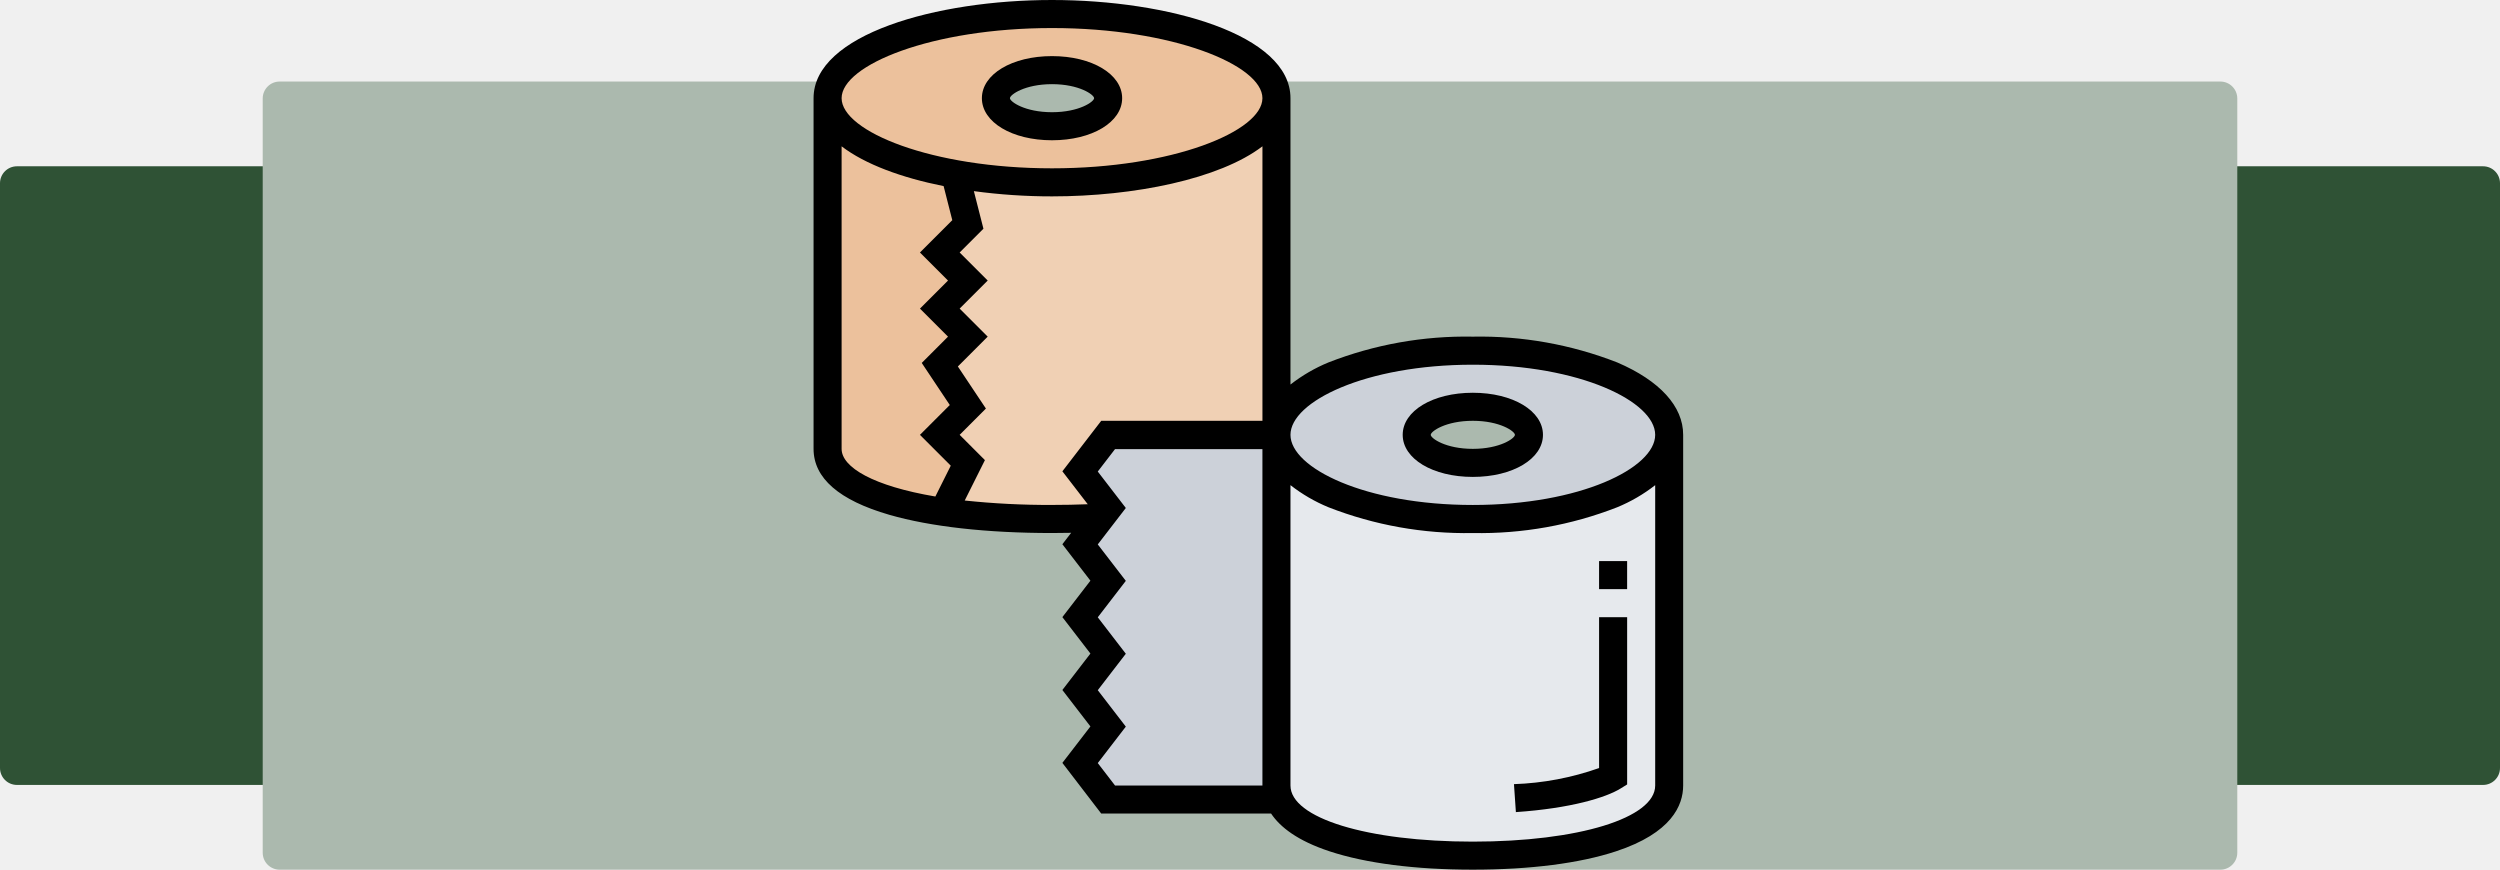
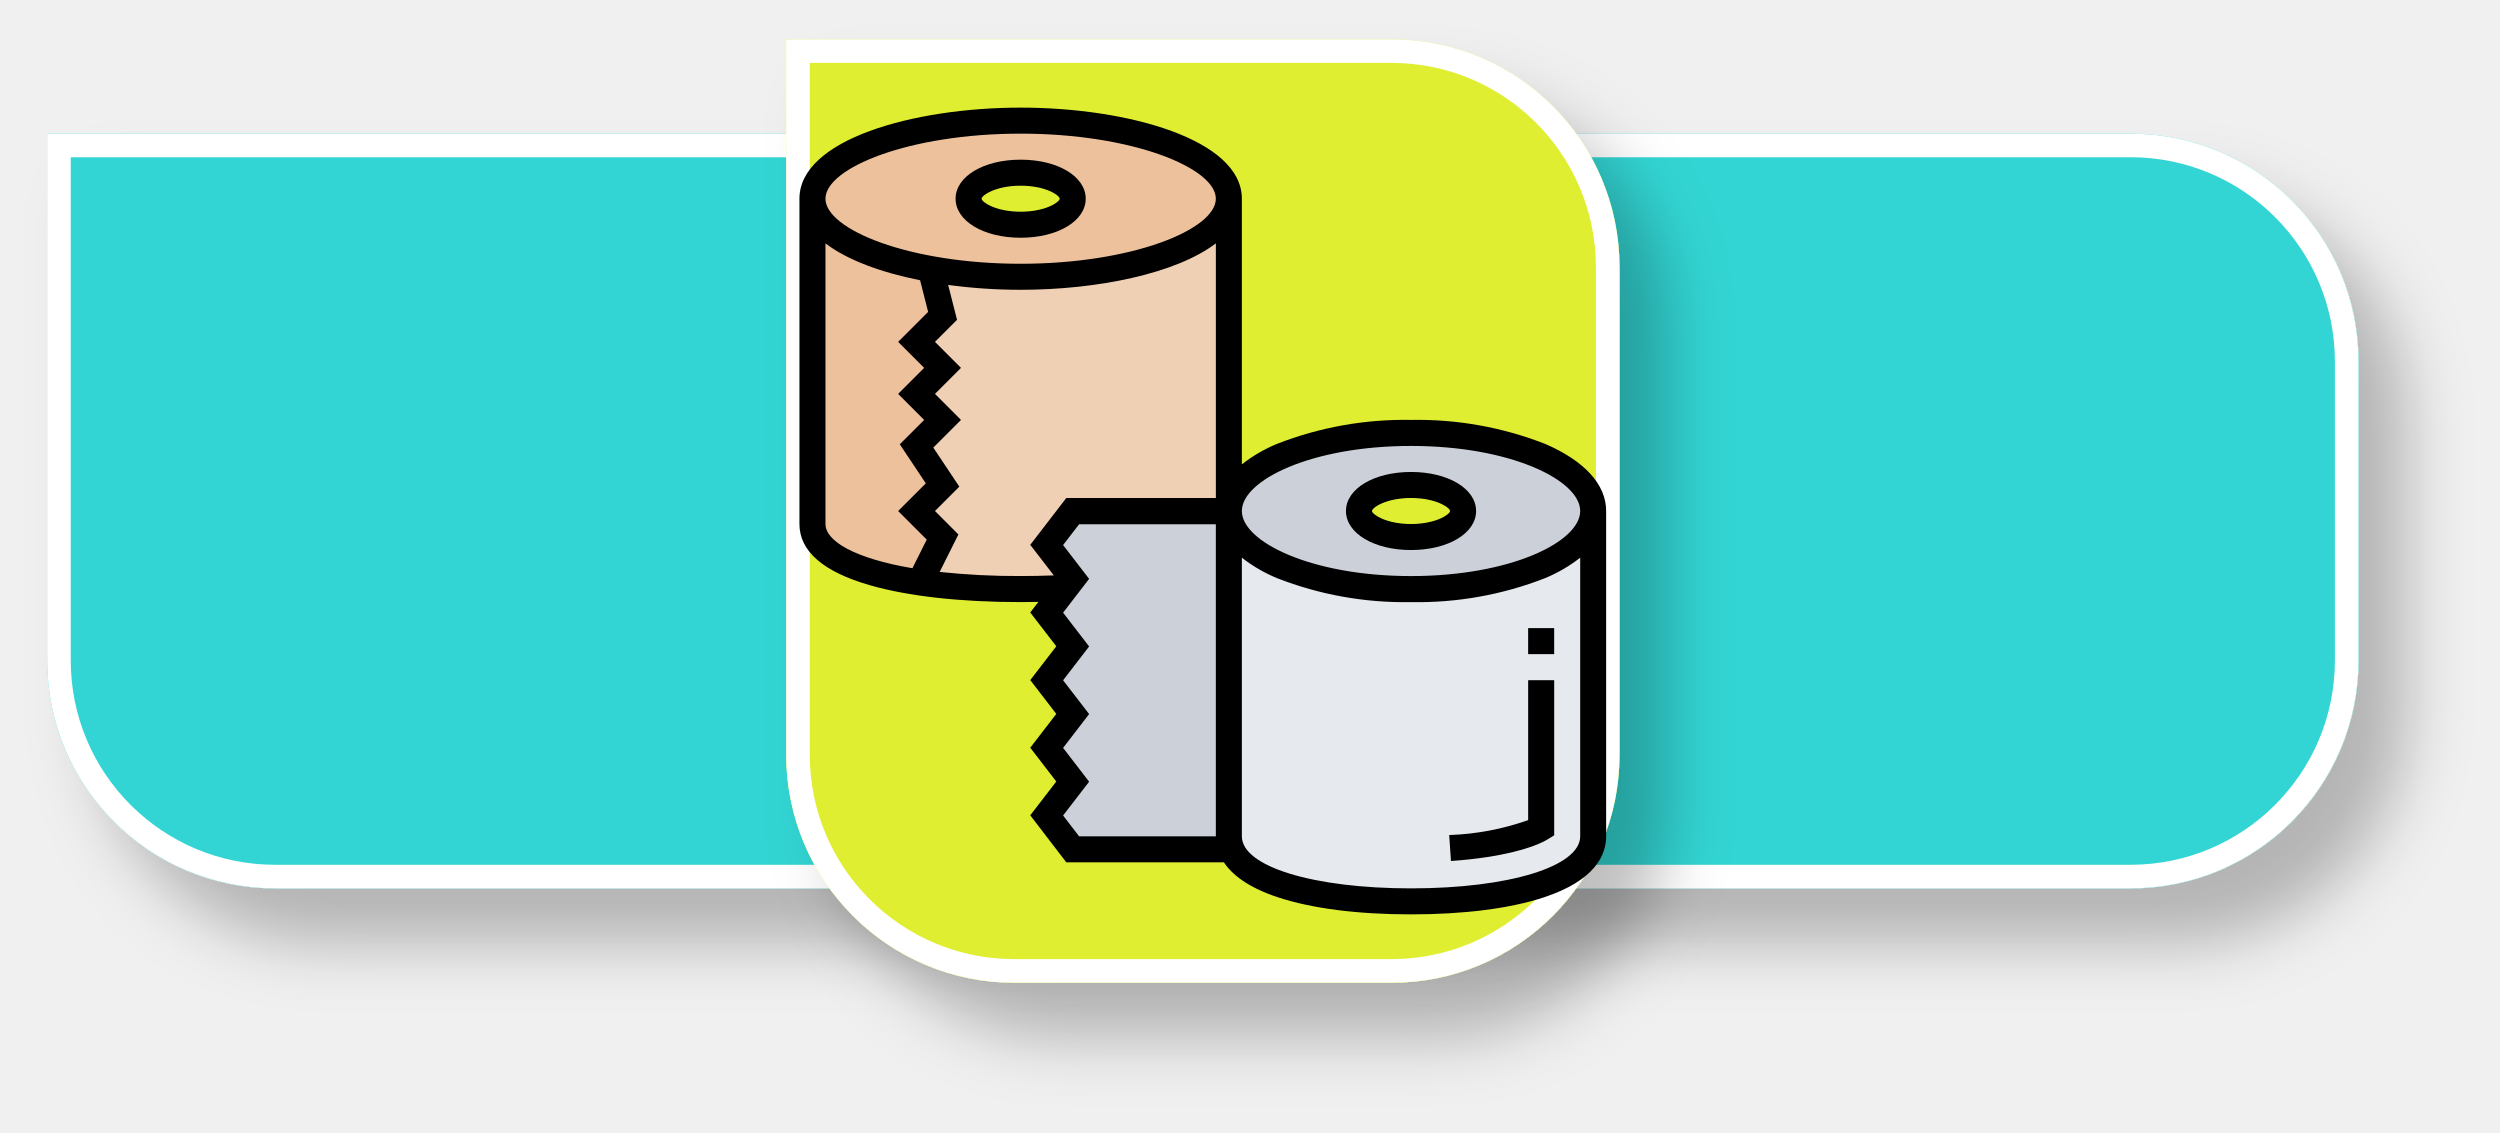
- <svg xmlns="http://www.w3.org/2000/svg" width="295" height="102.622" viewBox="0 0 295 102.622">
-   <g id="Group_1178847" data-name="Group 1178847" transform="translate(-1125 -381.378)">
-     <g id="Group_1178750" data-name="Group 1178750" transform="translate(-0.051 -16)">
-       <rect id="Rectangle_405094" data-name="Rectangle 405094" width="295" height="73" rx="2" transform="translate(1125.051 417)" fill="#2f5235" />
-       <rect id="Rectangle_405095" data-name="Rectangle 405095" width="233" height="93" rx="2" transform="translate(1156.051 407)" fill="#abb9ae" />
+ <svg xmlns="http://www.w3.org/2000/svg" width="318" height="144" viewBox="0 0 318 144">
+   <defs>
+     <filter id="Rectangle_405442" x="0" y="12" width="318" height="120" filterUnits="userSpaceOnUse">
+       <feOffset dx="6" dy="7" input="SourceAlpha" />
+       <feGaussianBlur stdDeviation="4" result="blur" />
+       <feFlood flood-opacity="0.251" />
+       <feComposite operator="in" in2="blur" />
+       <feComposite in="SourceGraphic" />
+     </filter>
+     <filter id="Rectangle_405441" x="94" y="0" width="130" height="144" filterUnits="userSpaceOnUse">
+       <feOffset dx="6" dy="7" input="SourceAlpha" />
+       <feGaussianBlur stdDeviation="4" result="blur-2" />
+       <feFlood flood-opacity="0.251" />
+       <feComposite operator="in" in2="blur-2" />
+       <feComposite in="SourceGraphic" />
+     </filter>
+   </defs>
+   <g id="Group_1179036" data-name="Group 1179036" transform="translate(-1107.051 -4738)">
+     <g id="Group_1178946" data-name="Group 1178946">
+       <g transform="matrix(1, 0, 0, 1, 1107.05, 4738)" filter="url(#Rectangle_405442)">
+         <g id="Rectangle_405442-2" data-name="Rectangle 405442" transform="translate(6 17)" fill="#32d5d3" stroke="#fff" stroke-width="3">
+           <path d="M0,0H265a29,29,0,0,1,29,29V67a29,29,0,0,1-29,29H29A29,29,0,0,1,0,67V0A0,0,0,0,1,0,0Z" stroke="none" />
+           <path d="M1.5,1.5H265A27.5,27.5,0,0,1,292.5,29V67A27.5,27.5,0,0,1,265,94.5H29A27.5,27.5,0,0,1,1.5,67V1.5A0,0,0,0,1,1.5,1.5Z" fill="none" />
+         </g>
+       </g>
+       <g transform="matrix(1, 0, 0, 1, 1107.05, 4738)" filter="url(#Rectangle_405441)">
+         <g id="Rectangle_405441-2" data-name="Rectangle 405441" transform="translate(100 5)" fill="#e0ee33" stroke="#fff" stroke-width="3">
+           <path d="M0,0H77a29,29,0,0,1,29,29V91a29,29,0,0,1-29,29H29A29,29,0,0,1,0,91V0A0,0,0,0,1,0,0Z" stroke="none" />
+           <path d="M1.5,1.5H77A27.5,27.5,0,0,1,104.5,29V91A27.5,27.5,0,0,1,77,118.5H29A27.5,27.5,0,0,1,1.5,91V1.5A0,0,0,0,1,1.5,1.5Z" fill="none" />
+         </g>
+       </g>
    </g>
-     <g id="tape_7242203" transform="translate(1221 381.378)">
+     <g id="tape_7242203" transform="translate(1208.74 4751.689)">
      <g id="Group_1178845" data-name="Group 1178845" transform="translate(1.655 1.655)">
        <g id="Group_1178839" data-name="Group 1178839" transform="translate(13.242 9.931)">
          <path id="Path_1034697" data-name="Path 1034697" d="M111.725,56V95.725H91.862l-3.31,4.3,3.31,4.3-.9,1.175c-1.841.1-3.753.151-5.717.151a89,89,0,0,1-12.819-.844l2.888-5.777L72,95.725l3.31-3.31L72,87.449l3.31-3.31L72,80.828l3.31-3.31L72,74.207l3.31-3.31L73.8,64.959a65.237,65.237,0,0,0,11.444.972C99.867,65.931,111.725,61.485,111.725,56Z" transform="translate(-72 -56)" fill="#f0d0b4" />
        </g>
        <g id="Group_1178840" data-name="Group 1178840">
          <path id="Path_1034698" data-name="Path 1034698" d="M60.966,17.931c0,5.485-11.857,9.931-26.483,9.931A65.237,65.237,0,0,1,23.04,26.89C14.143,25.289,8,21.879,8,17.931,8,12.446,19.857,8,34.483,8S60.966,12.446,60.966,17.931Zm-19.862,0c0-1.829-2.965-3.31-6.621-3.31s-6.621,1.481-6.621,3.31,2.965,3.31,6.621,3.31S41.1,19.76,41.1,17.931Z" transform="translate(-8 -8)" fill="#ecc19c" />
        </g>
        <g id="Group_1178841" data-name="Group 1178841" transform="translate(0 9.931)">
          <path id="Path_1034699" data-name="Path 1034699" d="M23.04,64.959,24.552,70.9l-3.31,3.31,3.31,3.31-3.31,3.31,3.31,3.31-3.31,3.31,3.31,4.966-3.31,3.31,3.31,3.31-2.888,5.777C13.516,103.608,8,101.121,8,97.38V56C8,59.948,14.143,63.357,23.04,64.959Z" transform="translate(-8 -56)" fill="#ecc19c" />
        </g>
        <g id="Group_1178842" data-name="Group 1178842" transform="translate(52.966 49.656)">
          <path id="Path_1034700" data-name="Path 1034700" d="M287.173,257.931c12.8,0,23.173-4.446,23.173-9.931v41.38c0,5.485-10.374,8.276-23.173,8.276-11.545,0-21.116-2.272-22.879-6.741A4.1,4.1,0,0,1,264,289.38V248C264,253.485,274.374,257.931,287.173,257.931Z" transform="translate(-264 -248)" fill="#e6e9ed" />
        </g>
        <g id="Group_1178843" data-name="Group 1178843" transform="translate(52.966 39.725)">
          <path id="Path_1034701" data-name="Path 1034701" d="M310.345,209.931c0,5.485-10.374,9.931-23.173,9.931S264,215.416,264,209.931,274.374,200,287.173,200,310.345,204.446,310.345,209.931Zm-16.552,0c0-1.829-2.965-3.31-6.621-3.31s-6.621,1.481-6.621,3.31,2.965,3.31,6.621,3.31S293.793,211.76,293.793,209.931Z" transform="translate(-264 -200)" fill="#ccd1d9" />
        </g>
        <g id="Group_1178844" data-name="Group 1178844" transform="translate(29.794 49.656)">
          <path id="Path_1034702" data-name="Path 1034702" d="M175.467,290.915l-.294.12H155.31l-3.31-4.3,3.31-4.306-3.31-4.3,3.31-4.3-3.31-4.3,3.31-4.3-3.31-4.3,2.406-3.128.9-1.175L152,252.3l3.31-4.3h19.862v41.38A4.094,4.094,0,0,0,175.467,290.915Z" transform="translate(-152 -248)" fill="#ccd1d9" />
        </g>
      </g>
      <g id="Group_1178846" data-name="Group 1178846" transform="translate(0 0)">
        <path id="Path_1034703" data-name="Path 1034703" d="M344.276,233.931c4.718,0,8.276-2.135,8.276-4.966S348.994,224,344.276,224,336,226.135,336,228.966,339.558,233.931,344.276,233.931Zm0-6.621c3.2,0,4.966,1.243,4.966,1.655s-1.761,1.655-4.966,1.655-4.966-1.243-4.966-1.655S341.072,227.31,344.276,227.31Z" transform="translate(-266.482 -177.655)" />
        <path id="Path_1034704" data-name="Path 1034704" d="M94.832,42.767a44.56,44.56,0,0,0-17.038-3.043,44.56,44.56,0,0,0-17.038,3.043,19.076,19.076,0,0,0-4.48,2.608V11.586C56.277,4.061,41.779,0,28.138,0S0,4.061,0,11.586v41.38c0,3.451,3.012,6.07,8.953,7.785,4.864,1.4,11.5,2.146,19.186,2.146.76,0,1.512-.01,2.259-.025L29.36,64.22l3.31,4.3-3.31,4.3,3.31,4.3-3.31,4.3,3.31,4.3-3.31,4.3L33.944,96H53.989c1.062,1.594,3.117,3.208,6.9,4.456,4.292,1.416,10.138,2.164,16.9,2.164s12.612-.749,16.9-2.164c6.549-2.161,7.924-5.416,7.924-7.767V51.311C102.622,47.955,99.855,44.92,94.832,42.767Zm-17.038.268c12.681,0,21.518,4.362,21.518,8.276s-8.837,8.276-21.518,8.276-21.518-4.362-21.518-8.276S65.113,43.035,77.794,43.035ZM28.138,3.31c14.21,0,24.828,4.369,24.828,8.276s-10.618,8.276-24.828,8.276S3.31,15.493,3.31,11.586,13.928,3.31,28.138,3.31ZM3.31,52.966v-35.7c2.788,2.131,7.1,3.707,12.036,4.693l1.024,4.022-3.815,3.815,3.31,3.31-3.31,3.31,3.31,3.31-3.1,3.1,3.31,4.966-3.521,3.521,3.637,3.637-1.819,3.639C7.073,57.354,3.31,55.151,3.31,52.966Zm14.525,6.1,2.386-4.772-2.983-2.983,3.1-3.1-3.31-4.966,3.521-3.521-3.31-3.31,3.31-3.31-3.31-3.31,2.806-2.806-1.129-4.434a68.713,68.713,0,0,0,9.224.619c9.669,0,19.766-2.041,24.828-5.909V49.656H33.944L29.36,55.614,32.354,59.5c-1.371.054-2.783.082-4.215.082a94,94,0,0,1-10.3-.521ZM35.574,92.691l-2.037-2.649,3.31-4.3-3.31-4.3,3.31-4.3-3.31-4.3,3.31-4.3-3.31-4.3,3.31-4.3-3.31-4.3,2.037-2.648H52.966V92.691Zm42.22,6.621c-12.468,0-21.518-2.784-21.518-6.621V57.247a19.083,19.083,0,0,0,4.48,2.608A44.564,44.564,0,0,0,77.794,62.9a44.56,44.56,0,0,0,17.038-3.043,19.076,19.076,0,0,0,4.48-2.608V92.691c0,3.836-9.049,6.621-21.518,6.621Z" transform="translate(0 0)" />
        <path id="Path_1034705" data-name="Path 1034705" d="M409.5,369.8a33.472,33.472,0,0,1-10.044,1.9l.226,3.3c6.509-.445,10.645-1.728,12.345-2.78l.784-.485V352H409.5v17.8Z" transform="translate(-316.808 -279.171)" />
        <path id="Path_1034706" data-name="Path 1034706" d="M104.276,41.931c4.718,0,8.276-2.135,8.276-4.966S108.994,32,104.276,32,96,34.135,96,36.966,99.558,41.931,104.276,41.931Zm0-6.621c3.2,0,4.966,1.243,4.966,1.655s-1.761,1.655-4.966,1.655-4.966-1.243-4.966-1.655S101.072,35.31,104.276,35.31Z" transform="translate(-76.138 -25.379)" />
        <path id="Path_1034707" data-name="Path 1034707" d="M448,320h3.31v3.31H448Z" transform="translate(-355.309 -253.792)" />
      </g>
    </g>
  </g>
</svg>
